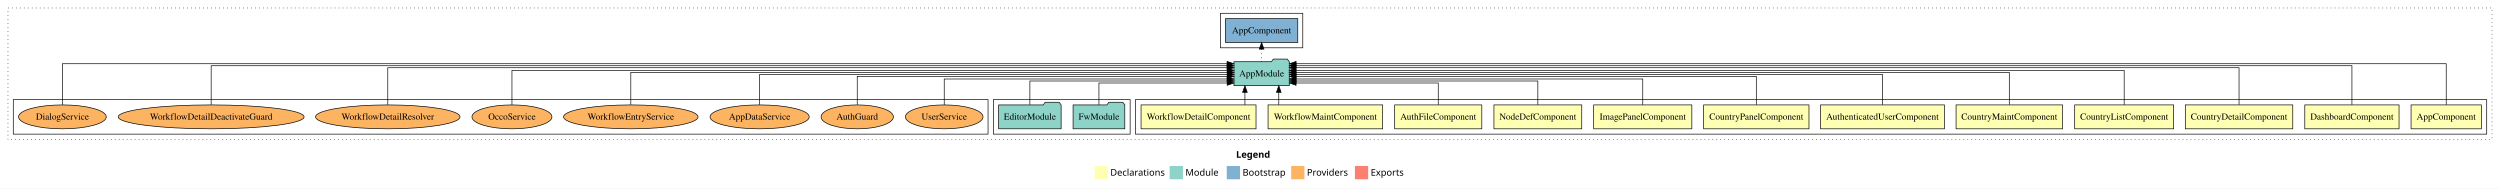
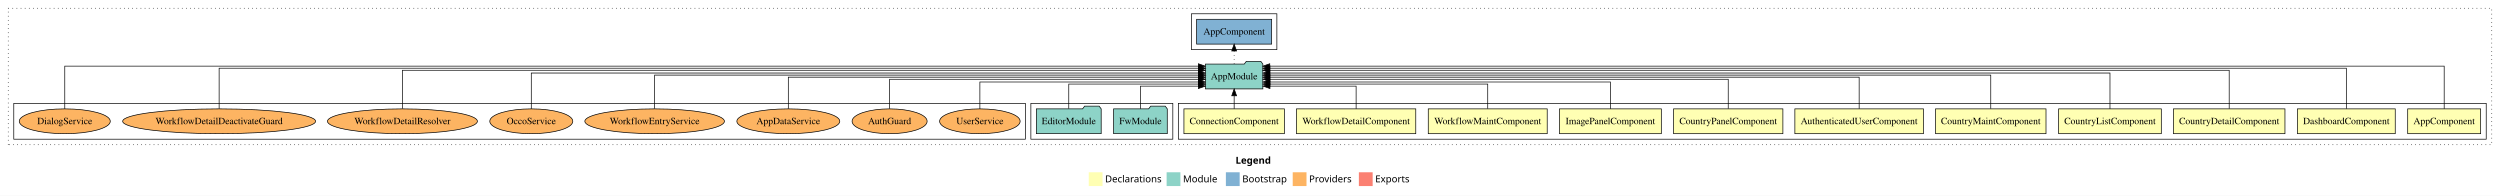
- <svg xmlns="http://www.w3.org/2000/svg" width="3765pt" height="284pt" viewBox="0.00 0.00 3765.00 284.00">
+ <svg xmlns="http://www.w3.org/2000/svg" width="3628pt" height="284pt" viewBox="0.00 0.00 3628.00 284.00">
  <g id="graph0" class="graph" transform="scale(1 1) rotate(0) translate(4 280)">
-     <polygon fill="#ffffff" stroke="transparent" points="-4,4 -4,-280 3761,-280 3761,4 -4,4" />
-     <text text-anchor="start" x="1857.509" y="-42.4" font-family="sans-serif" font-weight="bold" font-size="14.00" fill="#000000">Legend</text>
-     <polygon fill="#ffffb3" stroke="transparent" points="1644.5,-10 1644.5,-30 1664.5,-30 1664.5,-10 1644.5,-10" />
-     <text text-anchor="start" x="1668.129" y="-15.4" font-family="sans-serif" font-size="14.00" fill="#000000">  Declarations</text>
-     <polygon fill="#8dd3c7" stroke="transparent" points="1757.5,-10 1757.5,-30 1777.5,-30 1777.5,-10 1757.5,-10" />
-     <text text-anchor="start" x="1781.225" y="-15.4" font-family="sans-serif" font-size="14.00" fill="#000000">  Module</text>
-     <polygon fill="#80b1d3" stroke="transparent" points="1843.5,-10 1843.5,-30 1863.5,-30 1863.5,-10 1843.5,-10" />
-     <text text-anchor="start" x="1867.281" y="-15.4" font-family="sans-serif" font-size="14.00" fill="#000000">  Bootstrap</text>
-     <polygon fill="#fdb462" stroke="transparent" points="1940.5,-10 1940.5,-30 1960.5,-30 1960.5,-10 1940.5,-10" />
-     <text text-anchor="start" x="1964.173" y="-15.4" font-family="sans-serif" font-size="14.00" fill="#000000">  Providers</text>
-     <polygon fill="#fb8072" stroke="transparent" points="2036.5,-10 2036.5,-30 2056.5,-30 2056.5,-10 2036.5,-10" />
-     <text text-anchor="start" x="2060.226" y="-15.4" font-family="sans-serif" font-size="14.00" fill="#000000">  Exports</text>
+     <polygon fill="#ffffff" stroke="transparent" points="-4,4 -4,-280 3624,-280 3624,4 -4,4" />
+     <text text-anchor="start" x="1789.009" y="-42.4" font-family="sans-serif" font-weight="bold" font-size="14.00" fill="#000000">Legend</text>
+     <polygon fill="#ffffb3" stroke="transparent" points="1576,-10 1576,-30 1596,-30 1596,-10 1576,-10" />
+     <text text-anchor="start" x="1599.629" y="-15.4" font-family="sans-serif" font-size="14.00" fill="#000000">  Declarations</text>
+     <polygon fill="#8dd3c7" stroke="transparent" points="1689,-10 1689,-30 1709,-30 1709,-10 1689,-10" />
+     <text text-anchor="start" x="1712.725" y="-15.4" font-family="sans-serif" font-size="14.00" fill="#000000">  Module</text>
+     <polygon fill="#80b1d3" stroke="transparent" points="1775,-10 1775,-30 1795,-30 1795,-10 1775,-10" />
+     <text text-anchor="start" x="1798.781" y="-15.4" font-family="sans-serif" font-size="14.00" fill="#000000">  Bootstrap</text>
+     <polygon fill="#fdb462" stroke="transparent" points="1872,-10 1872,-30 1892,-30 1892,-10 1872,-10" />
+     <text text-anchor="start" x="1895.673" y="-15.4" font-family="sans-serif" font-size="14.00" fill="#000000">  Providers</text>
+     <polygon fill="#fb8072" stroke="transparent" points="1968,-10 1968,-30 1988,-30 1988,-10 1968,-10" />
+     <text text-anchor="start" x="1991.726" y="-15.4" font-family="sans-serif" font-size="14.00" fill="#000000">  Exports</text>
    <g id="clust1" class="cluster">
-       <polygon fill="none" stroke="#000000" stroke-dasharray="1,5" points="8,-70 8,-268 3749,-268 3749,-70 8,-70" />
+       <polygon fill="none" stroke="#000000" stroke-dasharray="1,5" points="8,-70 8,-268 3612,-268 3612,-70 8,-70" />
    </g>
    <g id="clust2" class="cluster">
-       <polygon fill="none" stroke="#000000" points="1706,-78 1706,-130 3741,-130 3741,-78 1706,-78" />
-     </g>
-     <g id="clust15" class="cluster">
+       <polygon fill="none" stroke="#000000" points="1706,-78 1706,-130 3604,-130 3604,-78 1706,-78" />
+     </g>
+     <g id="clust14" class="cluster">
      <polygon fill="none" stroke="#000000" points="1492,-78 1492,-130 1698,-130 1698,-78 1492,-78" />
    </g>
+     <g id="clust16" class="cluster">
+       <polygon fill="none" stroke="#000000" points="1725,-208 1725,-260 1849,-260 1849,-208 1725,-208" />
+     </g>
    <g id="clust17" class="cluster">
-       <polygon fill="none" stroke="#000000" points="1834,-208 1834,-260 1958,-260 1958,-208 1834,-208" />
-     </g>
-     <g id="clust18" class="cluster">
      <polygon fill="none" stroke="#000000" points="16,-78 16,-130 1484,-130 1484,-78 16,-78" />
    </g>
    <g id="node1" class="node">
-       <polygon fill="#ffffb3" stroke="#000000" points="3732.94,-122 3627.06,-122 3627.06,-86 3732.94,-86 3732.94,-122" />
-       <text text-anchor="middle" x="3680" y="-99.8" font-family="Times,serif" font-size="14.00" fill="#000000">AppComponent</text>
+       <polygon fill="#ffffb3" stroke="#000000" points="3595.94,-122 3490.06,-122 3490.06,-86 3595.94,-86 3595.94,-122" />
+       <text text-anchor="middle" x="3543" y="-99.8" font-family="Times,serif" font-size="14.00" fill="#000000">AppComponent</text>
+     </g>
+     <g id="node12" class="node">
+       <polygon fill="#8dd3c7" stroke="#000000" points="1828.657,-187 1825.657,-191 1804.657,-191 1801.657,-187 1745.343,-187 1745.343,-151 1828.657,-151 1828.657,-187" />
+       <text text-anchor="middle" x="1787" y="-164.8" font-family="Times,serif" font-size="14.00" fill="#000000">AppModule</text>
+     </g>
+     <g id="edge1" class="edge">
+       <path fill="none" stroke="#000000" d="M3543,-122.153C3543,-145.757 3543,-184 3543,-184 3543,-184 1838.675,-184 1838.675,-184" />
+       <polygon fill="#000000" stroke="#000000" points="1838.675,-180.5 1828.675,-184 1838.675,-187.5 1838.675,-180.5" />
+     </g>
+     <g id="node2" class="node">
+       <polygon fill="#ffffb3" stroke="#000000" points="3471.973,-122 3330.027,-122 3330.027,-86 3471.973,-86 3471.973,-122" />
+       <text text-anchor="middle" x="3401" y="-99.8" font-family="Times,serif" font-size="14.00" fill="#000000">DashboardComponent</text>
+     </g>
+     <g id="edge2" class="edge">
+       <path fill="none" stroke="#000000" d="M3401,-122.248C3401,-145.018 3401,-181 3401,-181 3401,-181 1838.929,-181 1838.929,-181" />
+       <polygon fill="#000000" stroke="#000000" points="1838.929,-177.5 1828.929,-181 1838.929,-184.5 1838.929,-177.5" />
+     </g>
+     <g id="node3" class="node">
+       <polygon fill="#ffffb3" stroke="#000000" points="3311.928,-122 3150.072,-122 3150.072,-86 3311.928,-86 3311.928,-122" />
+       <text text-anchor="middle" x="3231" y="-99.8" font-family="Times,serif" font-size="14.00" fill="#000000">CountryDetailComponent</text>
+     </g>
+     <g id="edge3" class="edge">
+       <path fill="none" stroke="#000000" d="M3231,-122.292C3231,-144.206 3231,-178 3231,-178 3231,-178 1838.659,-178 1838.659,-178" />
+       <polygon fill="#000000" stroke="#000000" points="1838.659,-174.5 1828.659,-178 1838.659,-181.5 1838.659,-174.5" />
+     </g>
+     <g id="node4" class="node">
+       <polygon fill="#ffffb3" stroke="#000000" points="3132.499,-122 2983.501,-122 2983.501,-86 3132.499,-86 3132.499,-122" />
+       <text text-anchor="middle" x="3058" y="-99.8" font-family="Times,serif" font-size="14.00" fill="#000000">CountryListComponent</text>
+     </g>
+     <g id="edge4" class="edge">
+       <path fill="none" stroke="#000000" d="M3058,-122.027C3058,-142.767 3058,-174 3058,-174 3058,-174 1838.926,-174 1838.926,-174" />
+       <polygon fill="#000000" stroke="#000000" points="1838.927,-170.5 1828.926,-174 1838.926,-177.5 1838.927,-170.5" />
+     </g>
+     <g id="node5" class="node">
+       <polygon fill="#ffffb3" stroke="#000000" points="2965.161,-122 2804.839,-122 2804.839,-86 2965.161,-86 2965.161,-122" />
+       <text text-anchor="middle" x="2885" y="-99.8" font-family="Times,serif" font-size="14.00" fill="#000000">CountryMaintComponent</text>
+     </g>
+     <g id="edge5" class="edge">
+       <path fill="none" stroke="#000000" d="M2885,-122.308C2885,-142.145 2885,-171 2885,-171 2885,-171 1838.702,-171 1838.702,-171" />
+       <polygon fill="#000000" stroke="#000000" points="1838.702,-167.5 1828.702,-171 1838.702,-174.5 1838.702,-167.5" />
+     </g>
+     <g id="node6" class="node">
+       <polygon fill="#ffffb3" stroke="#000000" points="2787.286,-122 2600.714,-122 2600.714,-86 2787.286,-86 2787.286,-122" />
+       <text text-anchor="middle" x="2694" y="-99.8" font-family="Times,serif" font-size="14.00" fill="#000000">AuthenticatedUserComponent</text>
+     </g>
+     <g id="edge6" class="edge">
+       <path fill="none" stroke="#000000" d="M2694,-122.169C2694,-141.09 2694,-168 2694,-168 2694,-168 1838.927,-168 1838.927,-168" />
+       <polygon fill="#000000" stroke="#000000" points="1838.928,-164.5 1828.927,-168 1838.927,-171.5 1838.928,-164.5" />
+     </g>
+     <g id="node7" class="node">
+       <polygon fill="#ffffb3" stroke="#000000" points="2583.323,-122 2424.677,-122 2424.677,-86 2583.323,-86 2583.323,-122" />
+       <text text-anchor="middle" x="2504" y="-99.8" font-family="Times,serif" font-size="14.00" fill="#000000">CountryPanelComponent</text>
+     </g>
+     <g id="edge7" class="edge">
+       <path fill="none" stroke="#000000" d="M2504,-122.302C2504,-140.27 2504,-165 2504,-165 2504,-165 1838.911,-165 1838.911,-165" />
+       <polygon fill="#000000" stroke="#000000" points="1838.911,-161.5 1828.911,-165 1838.911,-168.5 1838.911,-161.5" />
+     </g>
+     <g id="node8" class="node">
+       <polygon fill="#ffffb3" stroke="#000000" points="2406.916,-122 2259.084,-122 2259.084,-86 2406.916,-86 2406.916,-122" />
+       <text text-anchor="middle" x="2333" y="-99.8" font-family="Times,serif" font-size="14.00" fill="#000000">ImagePanelComponent</text>
+     </g>
+     <g id="edge8" class="edge">
+       <path fill="none" stroke="#000000" d="M2333,-122.035C2333,-138.734 2333,-161 2333,-161 2333,-161 1838.937,-161 1838.937,-161" />
+       <polygon fill="#000000" stroke="#000000" points="1838.937,-157.5 1828.937,-161 1838.937,-164.5 1838.937,-157.5" />
+     </g>
+     <g id="node9" class="node">
+       <polygon fill="#ffffb3" stroke="#000000" points="2241.306,-122 2068.694,-122 2068.694,-86 2241.306,-86 2241.306,-122" />
+       <text text-anchor="middle" x="2155" y="-99.8" font-family="Times,serif" font-size="14.00" fill="#000000">WorkflowMaintComponent</text>
+     </g>
+     <g id="edge9" class="edge">
+       <path fill="none" stroke="#000000" d="M2155,-122.282C2155,-137.948 2155,-158 2155,-158 2155,-158 1838.856,-158 1838.856,-158" />
+       <polygon fill="#000000" stroke="#000000" points="1838.856,-154.5 1828.856,-158 1838.856,-161.5 1838.856,-154.5" />
+     </g>
+     <g id="node10" class="node">
+       <polygon fill="#ffffb3" stroke="#000000" points="2050.573,-122 1877.427,-122 1877.427,-86 2050.573,-86 2050.573,-122" />
+       <text text-anchor="middle" x="1964" y="-99.8" font-family="Times,serif" font-size="14.00" fill="#000000">WorkflowDetailComponent</text>
+     </g>
+     <g id="edge10" class="edge">
+       <path fill="none" stroke="#000000" d="M1964,-122.124C1964,-136.783 1964,-155 1964,-155 1964,-155 1838.947,-155 1838.947,-155" />
+       <polygon fill="#000000" stroke="#000000" points="1838.947,-151.5 1828.947,-155 1838.947,-158.5 1838.947,-151.5" />
+     </g>
+     <g id="node11" class="node">
+       <polygon fill="#ffffb3" stroke="#000000" points="1859.879,-122 1714.121,-122 1714.121,-86 1859.879,-86 1859.879,-122" />
+       <text text-anchor="middle" x="1787" y="-99.8" font-family="Times,serif" font-size="14.00" fill="#000000">ConnectionComponent</text>
+     </g>
+     <g id="edge11" class="edge">
+       <path fill="none" stroke="#000000" d="M1787,-122.106C1787,-122.106 1787,-140.991 1787,-140.991" />
+       <polygon fill="#000000" stroke="#000000" points="1783.5,-140.991 1787,-150.991 1790.5,-140.991 1783.5,-140.991" />
+     </g>
+     <g id="node15" class="node">
+       <polygon fill="#80b1d3" stroke="#000000" points="1841.439,-252 1732.561,-252 1732.561,-216 1841.439,-216 1841.439,-252" />
+       <text text-anchor="middle" x="1787" y="-229.8" font-family="Times,serif" font-size="14.00" fill="#000000">AppComponent </text>
+     </g>
+     <g id="edge14" class="edge">
+       <path fill="none" stroke="#000000" stroke-dasharray="1,5" d="M1787,-187.106C1787,-187.106 1787,-205.991 1787,-205.991" />
+       <polygon fill="#000000" stroke="#000000" points="1783.5,-205.991 1787,-215.991 1790.5,-205.991 1783.5,-205.991" />
    </g>
    <g id="node13" class="node">
-       <polygon fill="#8dd3c7" stroke="#000000" points="1937.657,-187 1934.657,-191 1913.657,-191 1910.657,-187 1854.343,-187 1854.343,-151 1937.657,-151 1937.657,-187" />
-       <text text-anchor="middle" x="1896" y="-164.8" font-family="Times,serif" font-size="14.00" fill="#000000">AppModule</text>
-     </g>
-     <g id="edge1" class="edge">
-       <path fill="none" stroke="#000000" d="M3680,-122.153C3680,-145.757 3680,-184 3680,-184 3680,-184 1947.905,-184 1947.905,-184" />
-       <polygon fill="#000000" stroke="#000000" points="1947.905,-180.5 1937.905,-184 1947.905,-187.5 1947.905,-180.5" />
-     </g>
-     <g id="node2" class="node">
-       <polygon fill="#ffffb3" stroke="#000000" points="3608.973,-122 3467.027,-122 3467.027,-86 3608.973,-86 3608.973,-122" />
-       <text text-anchor="middle" x="3538" y="-99.8" font-family="Times,serif" font-size="14.00" fill="#000000">DashboardComponent</text>
-     </g>
-     <g id="edge2" class="edge">
-       <path fill="none" stroke="#000000" d="M3538,-122.248C3538,-145.018 3538,-181 3538,-181 3538,-181 1947.824,-181 1947.824,-181" />
-       <polygon fill="#000000" stroke="#000000" points="1947.824,-177.5 1937.824,-181 1947.824,-184.5 1947.824,-177.5" />
-     </g>
-     <g id="node3" class="node">
-       <polygon fill="#ffffb3" stroke="#000000" points="3448.928,-122 3287.072,-122 3287.072,-86 3448.928,-86 3448.928,-122" />
-       <text text-anchor="middle" x="3368" y="-99.8" font-family="Times,serif" font-size="14.00" fill="#000000">CountryDetailComponent</text>
-     </g>
-     <g id="edge3" class="edge">
-       <path fill="none" stroke="#000000" d="M3368,-122.292C3368,-144.206 3368,-178 3368,-178 3368,-178 1947.683,-178 1947.683,-178" />
-       <polygon fill="#000000" stroke="#000000" points="1947.683,-174.5 1937.683,-178 1947.683,-181.5 1947.683,-174.5" />
-     </g>
-     <g id="node4" class="node">
-       <polygon fill="#ffffb3" stroke="#000000" points="3269.499,-122 3120.501,-122 3120.501,-86 3269.499,-86 3269.499,-122" />
-       <text text-anchor="middle" x="3195" y="-99.8" font-family="Times,serif" font-size="14.00" fill="#000000">CountryListComponent</text>
-     </g>
-     <g id="edge4" class="edge">
-       <path fill="none" stroke="#000000" d="M3195,-122.027C3195,-142.767 3195,-174 3195,-174 3195,-174 1947.749,-174 1947.749,-174" />
-       <polygon fill="#000000" stroke="#000000" points="1947.749,-170.5 1937.749,-174 1947.749,-177.5 1947.749,-170.5" />
-     </g>
-     <g id="node5" class="node">
-       <polygon fill="#ffffb3" stroke="#000000" points="3102.161,-122 2941.839,-122 2941.839,-86 3102.161,-86 3102.161,-122" />
-       <text text-anchor="middle" x="3022" y="-99.8" font-family="Times,serif" font-size="14.00" fill="#000000">CountryMaintComponent</text>
-     </g>
-     <g id="edge5" class="edge">
-       <path fill="none" stroke="#000000" d="M3022,-122.308C3022,-142.145 3022,-171 3022,-171 3022,-171 1947.747,-171 1947.747,-171" />
-       <polygon fill="#000000" stroke="#000000" points="1947.747,-167.5 1937.747,-171 1947.747,-174.5 1947.747,-167.5" />
-     </g>
-     <g id="node6" class="node">
-       <polygon fill="#ffffb3" stroke="#000000" points="2924.286,-122 2737.714,-122 2737.714,-86 2924.286,-86 2924.286,-122" />
-       <text text-anchor="middle" x="2831" y="-99.8" font-family="Times,serif" font-size="14.00" fill="#000000">AuthenticatedUserComponent</text>
-     </g>
-     <g id="edge6" class="edge">
-       <path fill="none" stroke="#000000" d="M2831,-122.169C2831,-141.09 2831,-168 2831,-168 2831,-168 1947.686,-168 1947.686,-168" />
-       <polygon fill="#000000" stroke="#000000" points="1947.686,-164.5 1937.686,-168 1947.686,-171.5 1947.686,-164.5" />
-     </g>
-     <g id="node7" class="node">
-       <polygon fill="#ffffb3" stroke="#000000" points="2720.323,-122 2561.677,-122 2561.677,-86 2720.323,-86 2720.323,-122" />
-       <text text-anchor="middle" x="2641" y="-99.8" font-family="Times,serif" font-size="14.00" fill="#000000">CountryPanelComponent</text>
-     </g>
-     <g id="edge7" class="edge">
-       <path fill="none" stroke="#000000" d="M2641,-122.302C2641,-140.27 2641,-165 2641,-165 2641,-165 1947.919,-165 1947.919,-165" />
-       <polygon fill="#000000" stroke="#000000" points="1947.92,-161.5 1937.919,-165 1947.919,-168.5 1947.92,-161.5" />
-     </g>
-     <g id="node8" class="node">
-       <polygon fill="#ffffb3" stroke="#000000" points="2543.916,-122 2396.084,-122 2396.084,-86 2543.916,-86 2543.916,-122" />
-       <text text-anchor="middle" x="2470" y="-99.8" font-family="Times,serif" font-size="14.00" fill="#000000">ImagePanelComponent</text>
-     </g>
-     <g id="edge8" class="edge">
-       <path fill="none" stroke="#000000" d="M2470,-122.035C2470,-138.734 2470,-161 2470,-161 2470,-161 1947.743,-161 1947.743,-161" />
-       <polygon fill="#000000" stroke="#000000" points="1947.743,-157.5 1937.743,-161 1947.743,-164.5 1947.743,-157.5" />
-     </g>
-     <g id="node9" class="node">
-       <polygon fill="#ffffb3" stroke="#000000" points="2378.136,-122 2245.864,-122 2245.864,-86 2378.136,-86 2378.136,-122" />
-       <text text-anchor="middle" x="2312" y="-99.8" font-family="Times,serif" font-size="14.00" fill="#000000">NodeDefComponent</text>
-     </g>
-     <g id="edge9" class="edge">
-       <path fill="none" stroke="#000000" d="M2312,-122.282C2312,-137.948 2312,-158 2312,-158 2312,-158 1947.792,-158 1947.792,-158" />
-       <polygon fill="#000000" stroke="#000000" points="1947.792,-154.5 1937.792,-158 1947.792,-161.5 1947.792,-154.5" />
-     </g>
-     <g id="node10" class="node">
-       <polygon fill="#ffffb3" stroke="#000000" points="2227.608,-122 2096.392,-122 2096.392,-86 2227.608,-86 2227.608,-122" />
-       <text text-anchor="middle" x="2162" y="-99.8" font-family="Times,serif" font-size="14.00" fill="#000000">AuthFileComponent</text>
-     </g>
-     <g id="edge10" class="edge">
-       <path fill="none" stroke="#000000" d="M2162,-122.124C2162,-136.783 2162,-155 2162,-155 2162,-155 1947.855,-155 1947.855,-155" />
-       <polygon fill="#000000" stroke="#000000" points="1947.855,-151.5 1937.855,-155 1947.855,-158.5 1947.855,-151.5" />
-     </g>
-     <g id="node11" class="node">
-       <polygon fill="#ffffb3" stroke="#000000" points="2078.306,-122 1905.694,-122 1905.694,-86 2078.306,-86 2078.306,-122" />
-       <text text-anchor="middle" x="1992" y="-99.8" font-family="Times,serif" font-size="14.00" fill="#000000">WorkflowMaintComponent</text>
-     </g>
-     <g id="edge11" class="edge">
-       <path fill="none" stroke="#000000" d="M1921.838,-122.106C1921.838,-122.106 1921.838,-140.991 1921.838,-140.991" />
-       <polygon fill="#000000" stroke="#000000" points="1918.338,-140.991 1921.838,-150.991 1925.338,-140.991 1918.338,-140.991" />
-     </g>
-     <g id="node12" class="node">
-       <polygon fill="#ffffb3" stroke="#000000" points="1887.573,-122 1714.427,-122 1714.427,-86 1887.573,-86 1887.573,-122" />
-       <text text-anchor="middle" x="1801" y="-99.8" font-family="Times,serif" font-size="14.00" fill="#000000">WorkflowDetailComponent</text>
-     </g>
-     <g id="edge12" class="edge">
-       <path fill="none" stroke="#000000" d="M1870.854,-122.106C1870.854,-122.106 1870.854,-140.991 1870.854,-140.991" />
-       <polygon fill="#000000" stroke="#000000" points="1867.354,-140.991 1870.854,-150.991 1874.354,-140.991 1867.354,-140.991" />
-     </g>
-     <g id="node16" class="node">
-       <polygon fill="#80b1d3" stroke="#000000" points="1950.439,-252 1841.561,-252 1841.561,-216 1950.439,-216 1950.439,-252" />
-       <text text-anchor="middle" x="1896" y="-229.8" font-family="Times,serif" font-size="14.00" fill="#000000">AppComponent </text>
-     </g>
-     <g id="edge15" class="edge">
-       <path fill="none" stroke="#000000" stroke-dasharray="1,5" d="M1896,-187.106C1896,-187.106 1896,-205.991 1896,-205.991" />
-       <polygon fill="#000000" stroke="#000000" points="1892.5,-205.991 1896,-215.991 1899.5,-205.991 1892.5,-205.991" />
-     </g>
-     <g id="node14" class="node">
      <polygon fill="#8dd3c7" stroke="#000000" points="1689.94,-122 1686.94,-126 1665.94,-126 1662.94,-122 1612.06,-122 1612.06,-86 1689.94,-86 1689.94,-122" />
      <text text-anchor="middle" x="1651" y="-99.8" font-family="Times,serif" font-size="14.00" fill="#000000">FwModule</text>
    </g>
-     <g id="edge13" class="edge">
-       <path fill="none" stroke="#000000" d="M1651,-122.124C1651,-136.783 1651,-155 1651,-155 1651,-155 1844.161,-155 1844.161,-155" />
-       <polygon fill="#000000" stroke="#000000" points="1844.161,-158.5 1854.161,-155 1844.161,-151.5 1844.161,-158.5" />
-     </g>
-     <g id="node15" class="node">
+     <g id="edge12" class="edge">
+       <path fill="none" stroke="#000000" d="M1651,-122.124C1651,-136.783 1651,-155 1651,-155 1651,-155 1735.086,-155 1735.086,-155" />
+       <polygon fill="#000000" stroke="#000000" points="1735.086,-158.5 1745.086,-155 1735.086,-151.5 1735.086,-158.5" />
+     </g>
+     <g id="node14" class="node">
      <polygon fill="#8dd3c7" stroke="#000000" points="1594.045,-122 1591.045,-126 1570.045,-126 1567.045,-122 1499.955,-122 1499.955,-86 1594.045,-86 1594.045,-122" />
      <text text-anchor="middle" x="1547" y="-99.8" font-family="Times,serif" font-size="14.00" fill="#000000">EditorModule</text>
    </g>
-     <g id="edge14" class="edge">
-       <path fill="none" stroke="#000000" d="M1547,-122.282C1547,-137.948 1547,-158 1547,-158 1547,-158 1844.249,-158 1844.249,-158" />
-       <polygon fill="#000000" stroke="#000000" points="1844.249,-161.5 1854.249,-158 1844.249,-154.5 1844.249,-161.5" />
-     </g>
-     <g id="node17" class="node">
+     <g id="edge13" class="edge">
+       <path fill="none" stroke="#000000" d="M1547,-122.282C1547,-137.948 1547,-158 1547,-158 1547,-158 1735.195,-158 1735.195,-158" />
+       <polygon fill="#000000" stroke="#000000" points="1735.195,-161.5 1745.195,-158 1735.195,-154.5 1735.195,-161.5" />
+     </g>
+     <g id="node16" class="node">
      <ellipse fill="#fdb462" stroke="#000000" cx="1418" cy="-104" rx="58.441" ry="18" />
      <text text-anchor="middle" x="1418" y="-99.8" font-family="Times,serif" font-size="14.00" fill="#000000">UserService</text>
    </g>
-     <g id="edge16" class="edge">
-       <path fill="none" stroke="#000000" d="M1418,-122.035C1418,-138.734 1418,-161 1418,-161 1418,-161 1844,-161 1844,-161" />
-       <polygon fill="#000000" stroke="#000000" points="1844,-164.5 1854,-161 1844,-157.5 1844,-164.5" />
-     </g>
-     <g id="node18" class="node">
+     <g id="edge15" class="edge">
+       <path fill="none" stroke="#000000" d="M1418,-122.035C1418,-138.734 1418,-161 1418,-161 1418,-161 1735.03,-161 1735.03,-161" />
+       <polygon fill="#000000" stroke="#000000" points="1735.03,-164.5 1745.03,-161 1735.03,-157.5 1735.03,-164.5" />
+     </g>
+     <g id="node17" class="node">
      <ellipse fill="#fdb462" stroke="#000000" cx="1287" cy="-104" rx="54.457" ry="18" />
      <text text-anchor="middle" x="1287" y="-99.8" font-family="Times,serif" font-size="14.00" fill="#000000">AuthGuard</text>
    </g>
-     <g id="edge17" class="edge">
-       <path fill="none" stroke="#000000" d="M1287,-122.302C1287,-140.27 1287,-165 1287,-165 1287,-165 1844.141,-165 1844.141,-165" />
-       <polygon fill="#000000" stroke="#000000" points="1844.141,-168.5 1854.141,-165 1844.141,-161.5 1844.141,-168.5" />
-     </g>
-     <g id="node19" class="node">
+     <g id="edge16" class="edge">
+       <path fill="none" stroke="#000000" d="M1287,-122.302C1287,-140.27 1287,-165 1287,-165 1287,-165 1735.23,-165 1735.23,-165" />
+       <polygon fill="#000000" stroke="#000000" points="1735.23,-168.5 1745.23,-165 1735.23,-161.5 1735.23,-168.5" />
+     </g>
+     <g id="node18" class="node">
      <ellipse fill="#fdb462" stroke="#000000" cx="1140" cy="-104" rx="74.698" ry="18" />
      <text text-anchor="middle" x="1140" y="-99.8" font-family="Times,serif" font-size="14.00" fill="#000000">AppDataService</text>
    </g>
-     <g id="edge18" class="edge">
-       <path fill="none" stroke="#000000" d="M1140,-122.169C1140,-141.09 1140,-168 1140,-168 1140,-168 1844.277,-168 1844.277,-168" />
-       <polygon fill="#000000" stroke="#000000" points="1844.277,-171.5 1854.277,-168 1844.277,-164.5 1844.277,-171.5" />
-     </g>
-     <g id="node20" class="node">
+     <g id="edge17" class="edge">
+       <path fill="none" stroke="#000000" d="M1140,-122.169C1140,-141.09 1140,-168 1140,-168 1140,-168 1735.047,-168 1735.047,-168" />
+       <polygon fill="#000000" stroke="#000000" points="1735.047,-171.5 1745.047,-168 1735.047,-164.5 1735.047,-171.5" />
+     </g>
+     <g id="node19" class="node">
      <ellipse fill="#fdb462" stroke="#000000" cx="946" cy="-104" rx="101.264" ry="18" />
      <text text-anchor="middle" x="946" y="-99.8" font-family="Times,serif" font-size="14.00" fill="#000000">WorkflowEntryService</text>
    </g>
-     <g id="edge19" class="edge">
-       <path fill="none" stroke="#000000" d="M946,-122.308C946,-142.145 946,-171 946,-171 946,-171 1844.262,-171 1844.262,-171" />
-       <polygon fill="#000000" stroke="#000000" points="1844.262,-174.5 1854.262,-171 1844.262,-167.5 1844.262,-174.5" />
-     </g>
-     <g id="node21" class="node">
+     <g id="edge18" class="edge">
+       <path fill="none" stroke="#000000" d="M946,-122.308C946,-142.145 946,-171 946,-171 946,-171 1735.295,-171 1735.295,-171" />
+       <polygon fill="#000000" stroke="#000000" points="1735.295,-174.5 1745.295,-171 1735.295,-167.5 1735.295,-174.5" />
+     </g>
+     <g id="node20" class="node">
      <ellipse fill="#fdb462" stroke="#000000" cx="767" cy="-104" rx="60.231" ry="18" />
      <text text-anchor="middle" x="767" y="-99.8" font-family="Times,serif" font-size="14.00" fill="#000000">OccoService</text>
    </g>
-     <g id="edge20" class="edge">
-       <path fill="none" stroke="#000000" d="M767,-122.027C767,-142.767 767,-174 767,-174 767,-174 1844.141,-174 1844.141,-174" />
-       <polygon fill="#000000" stroke="#000000" points="1844.141,-177.5 1854.141,-174 1844.141,-170.5 1844.141,-177.5" />
-     </g>
-     <g id="node22" class="node">
+     <g id="edge19" class="edge">
+       <path fill="none" stroke="#000000" d="M767,-122.027C767,-142.767 767,-174 767,-174 767,-174 1735.113,-174 1735.113,-174" />
+       <polygon fill="#000000" stroke="#000000" points="1735.113,-177.5 1745.113,-174 1735.113,-170.5 1735.113,-177.5" />
+     </g>
+     <g id="node21" class="node">
      <ellipse fill="#fdb462" stroke="#000000" cx="580" cy="-104" rx="108.784" ry="18" />
      <text text-anchor="middle" x="580" y="-99.8" font-family="Times,serif" font-size="14.00" fill="#000000">WorkflowDetailResolver</text>
    </g>
-     <g id="edge21" class="edge">
-       <path fill="none" stroke="#000000" d="M580,-122.292C580,-144.206 580,-178 580,-178 580,-178 1844.074,-178 1844.074,-178" />
-       <polygon fill="#000000" stroke="#000000" points="1844.074,-181.5 1854.074,-178 1844.074,-174.5 1844.074,-181.5" />
-     </g>
-     <g id="node23" class="node">
+     <g id="edge20" class="edge">
+       <path fill="none" stroke="#000000" d="M580,-122.292C580,-144.206 580,-178 580,-178 580,-178 1735.102,-178 1735.102,-178" />
+       <polygon fill="#000000" stroke="#000000" points="1735.102,-181.5 1745.102,-178 1735.102,-174.5 1735.102,-181.5" />
+     </g>
+     <g id="node22" class="node">
      <ellipse fill="#fdb462" stroke="#000000" cx="314" cy="-104" rx="139.964" ry="18" />
      <text text-anchor="middle" x="314" y="-99.8" font-family="Times,serif" font-size="14.00" fill="#000000">WorkflowDetailDeactivateGuard</text>
    </g>
-     <g id="edge22" class="edge">
-       <path fill="none" stroke="#000000" d="M314,-122.248C314,-145.018 314,-181 314,-181 314,-181 1844.093,-181 1844.093,-181" />
-       <polygon fill="#000000" stroke="#000000" points="1844.093,-184.5 1854.093,-181 1844.093,-177.5 1844.093,-184.5" />
-     </g>
-     <g id="node24" class="node">
+     <g id="edge21" class="edge">
+       <path fill="none" stroke="#000000" d="M314,-122.248C314,-145.018 314,-181 314,-181 314,-181 1735.289,-181 1735.289,-181" />
+       <polygon fill="#000000" stroke="#000000" points="1735.289,-184.5 1745.289,-181 1735.289,-177.5 1735.289,-184.5" />
+     </g>
+     <g id="node23" class="node">
      <ellipse fill="#fdb462" stroke="#000000" cx="90" cy="-104" rx="66.049" ry="18" />
      <text text-anchor="middle" x="90" y="-99.8" font-family="Times,serif" font-size="14.00" fill="#000000">DialogService</text>
    </g>
-     <g id="edge23" class="edge">
-       <path fill="none" stroke="#000000" d="M90,-122.153C90,-145.757 90,-184 90,-184 90,-184 1844.016,-184 1844.016,-184" />
-       <polygon fill="#000000" stroke="#000000" points="1844.016,-187.5 1854.016,-184 1844.016,-180.5 1844.016,-187.5" />
+     <g id="edge22" class="edge">
+       <path fill="none" stroke="#000000" d="M90,-122.153C90,-145.757 90,-184 90,-184 90,-184 1735.052,-184 1735.052,-184" />
+       <polygon fill="#000000" stroke="#000000" points="1735.052,-187.5 1745.052,-184 1735.051,-180.5 1735.052,-187.5" />
    </g>
  </g>
</svg>
